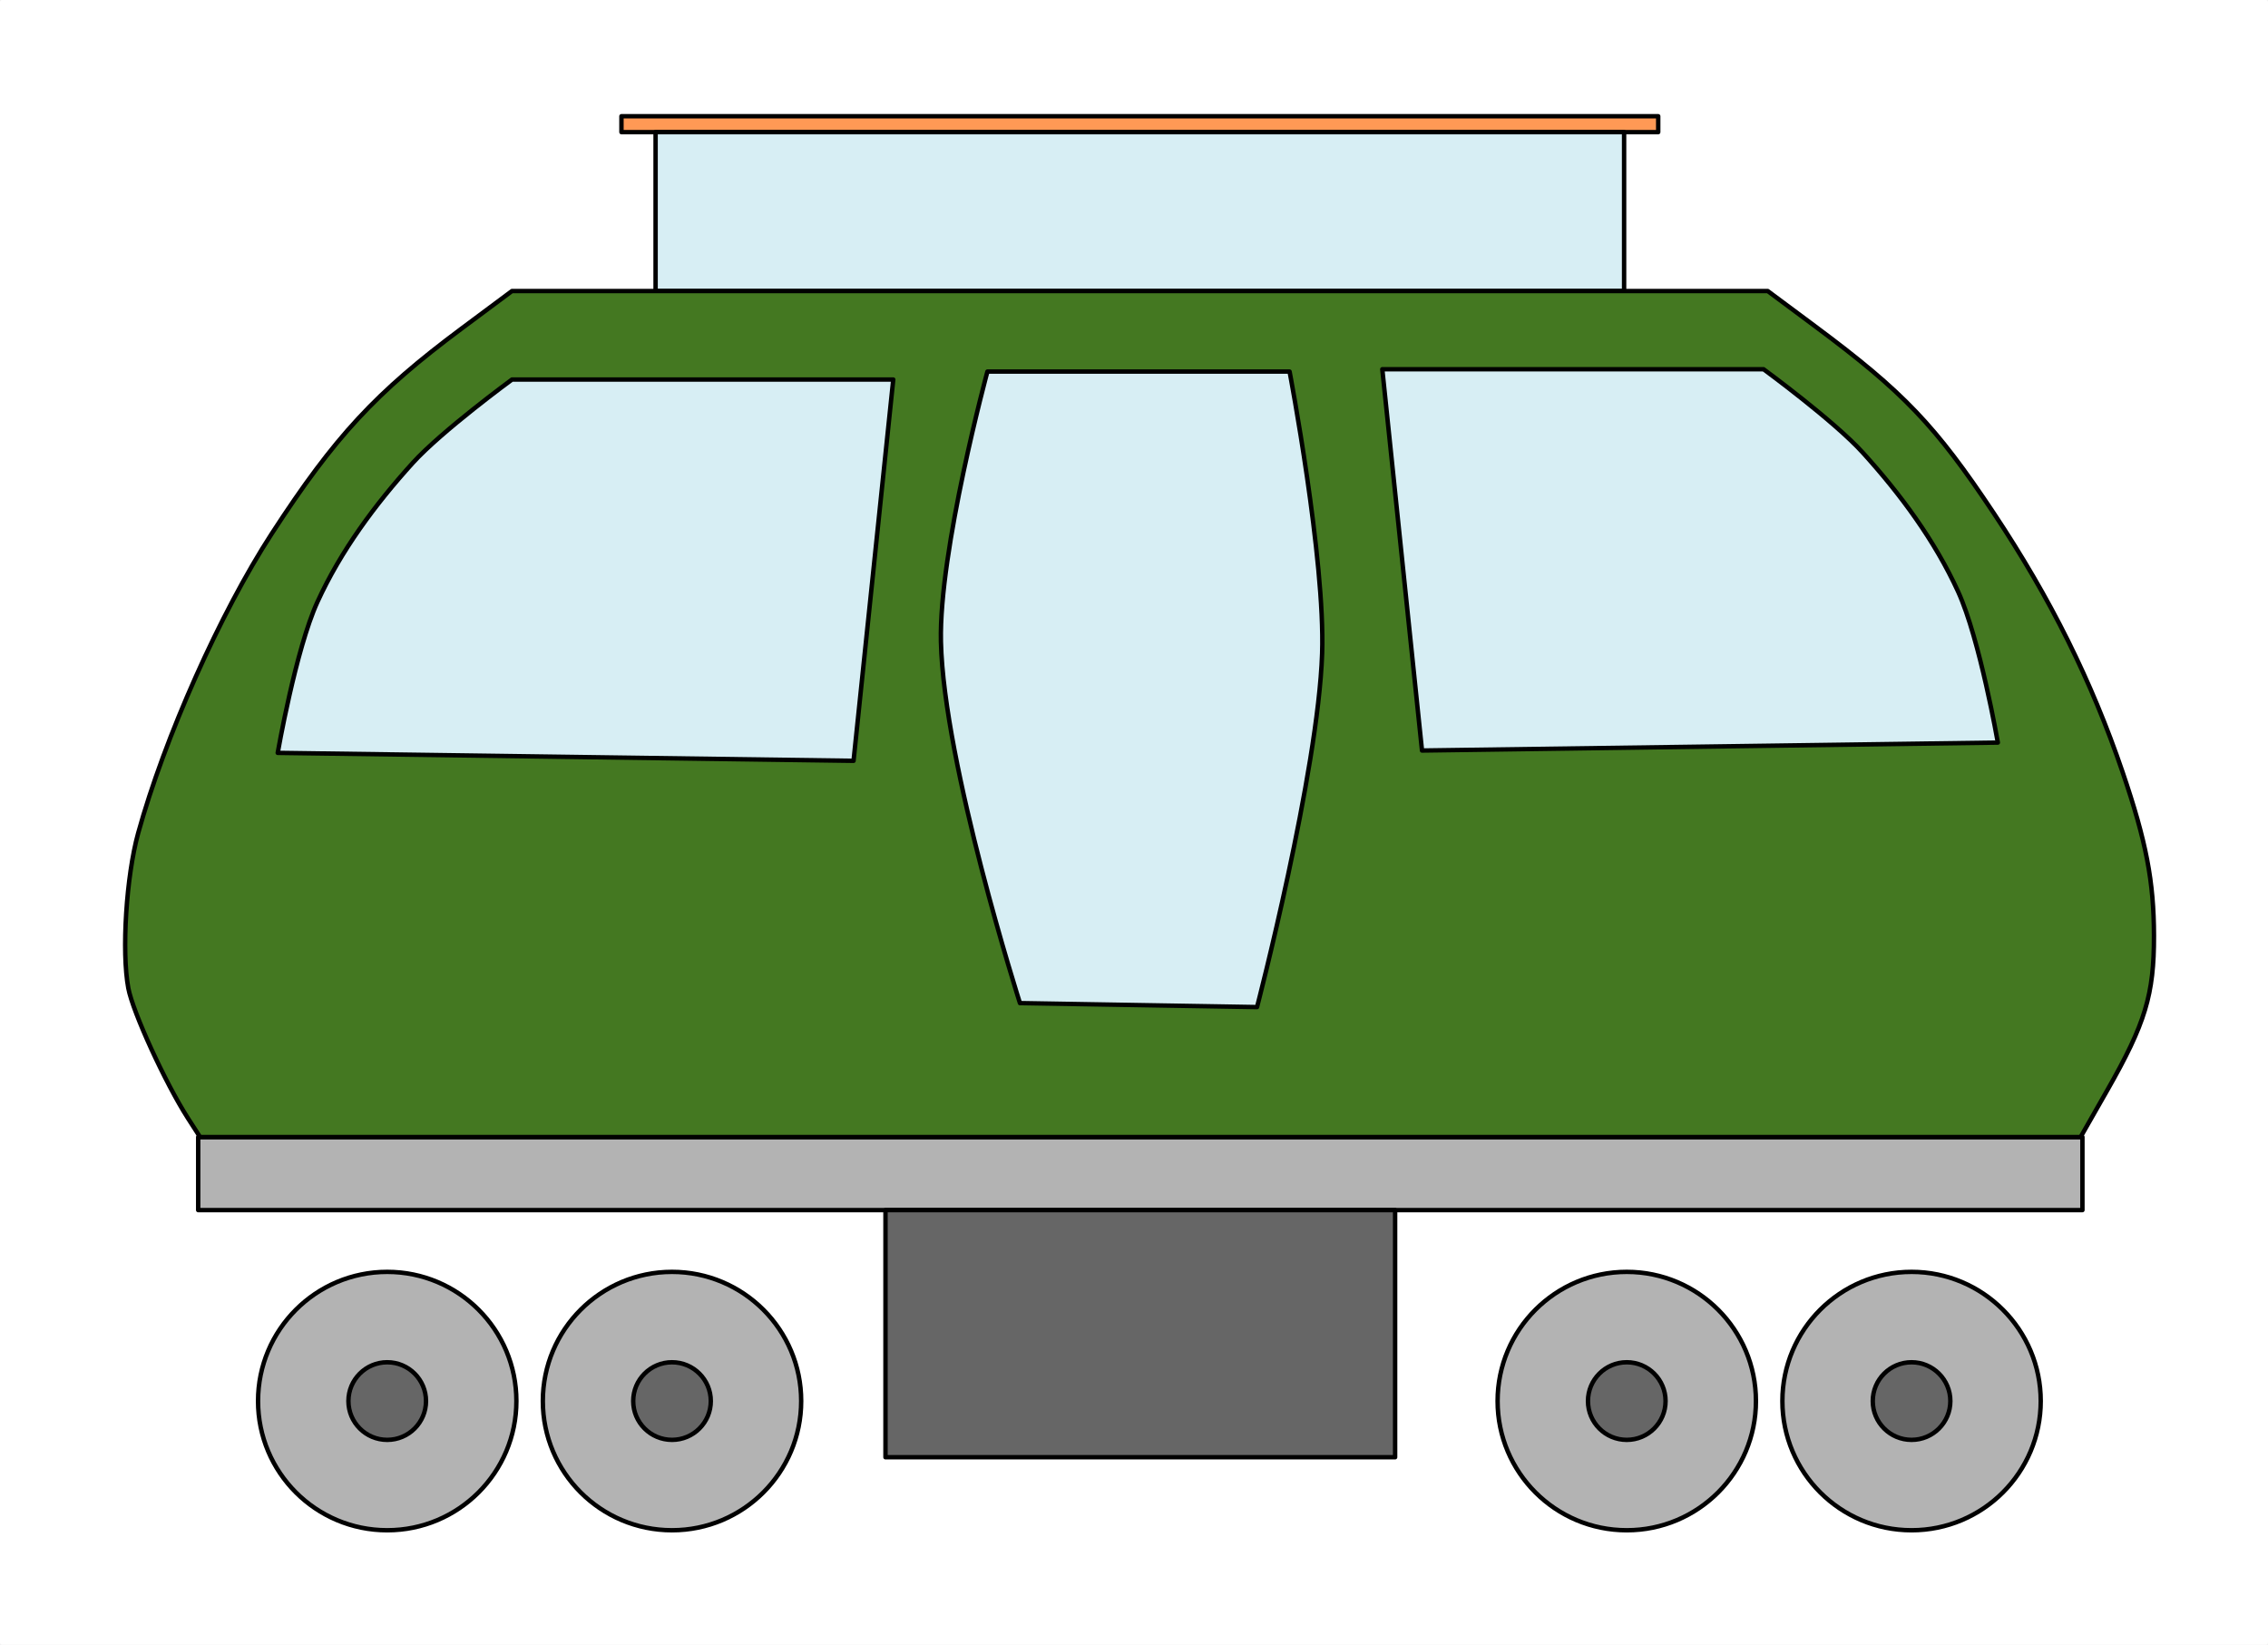
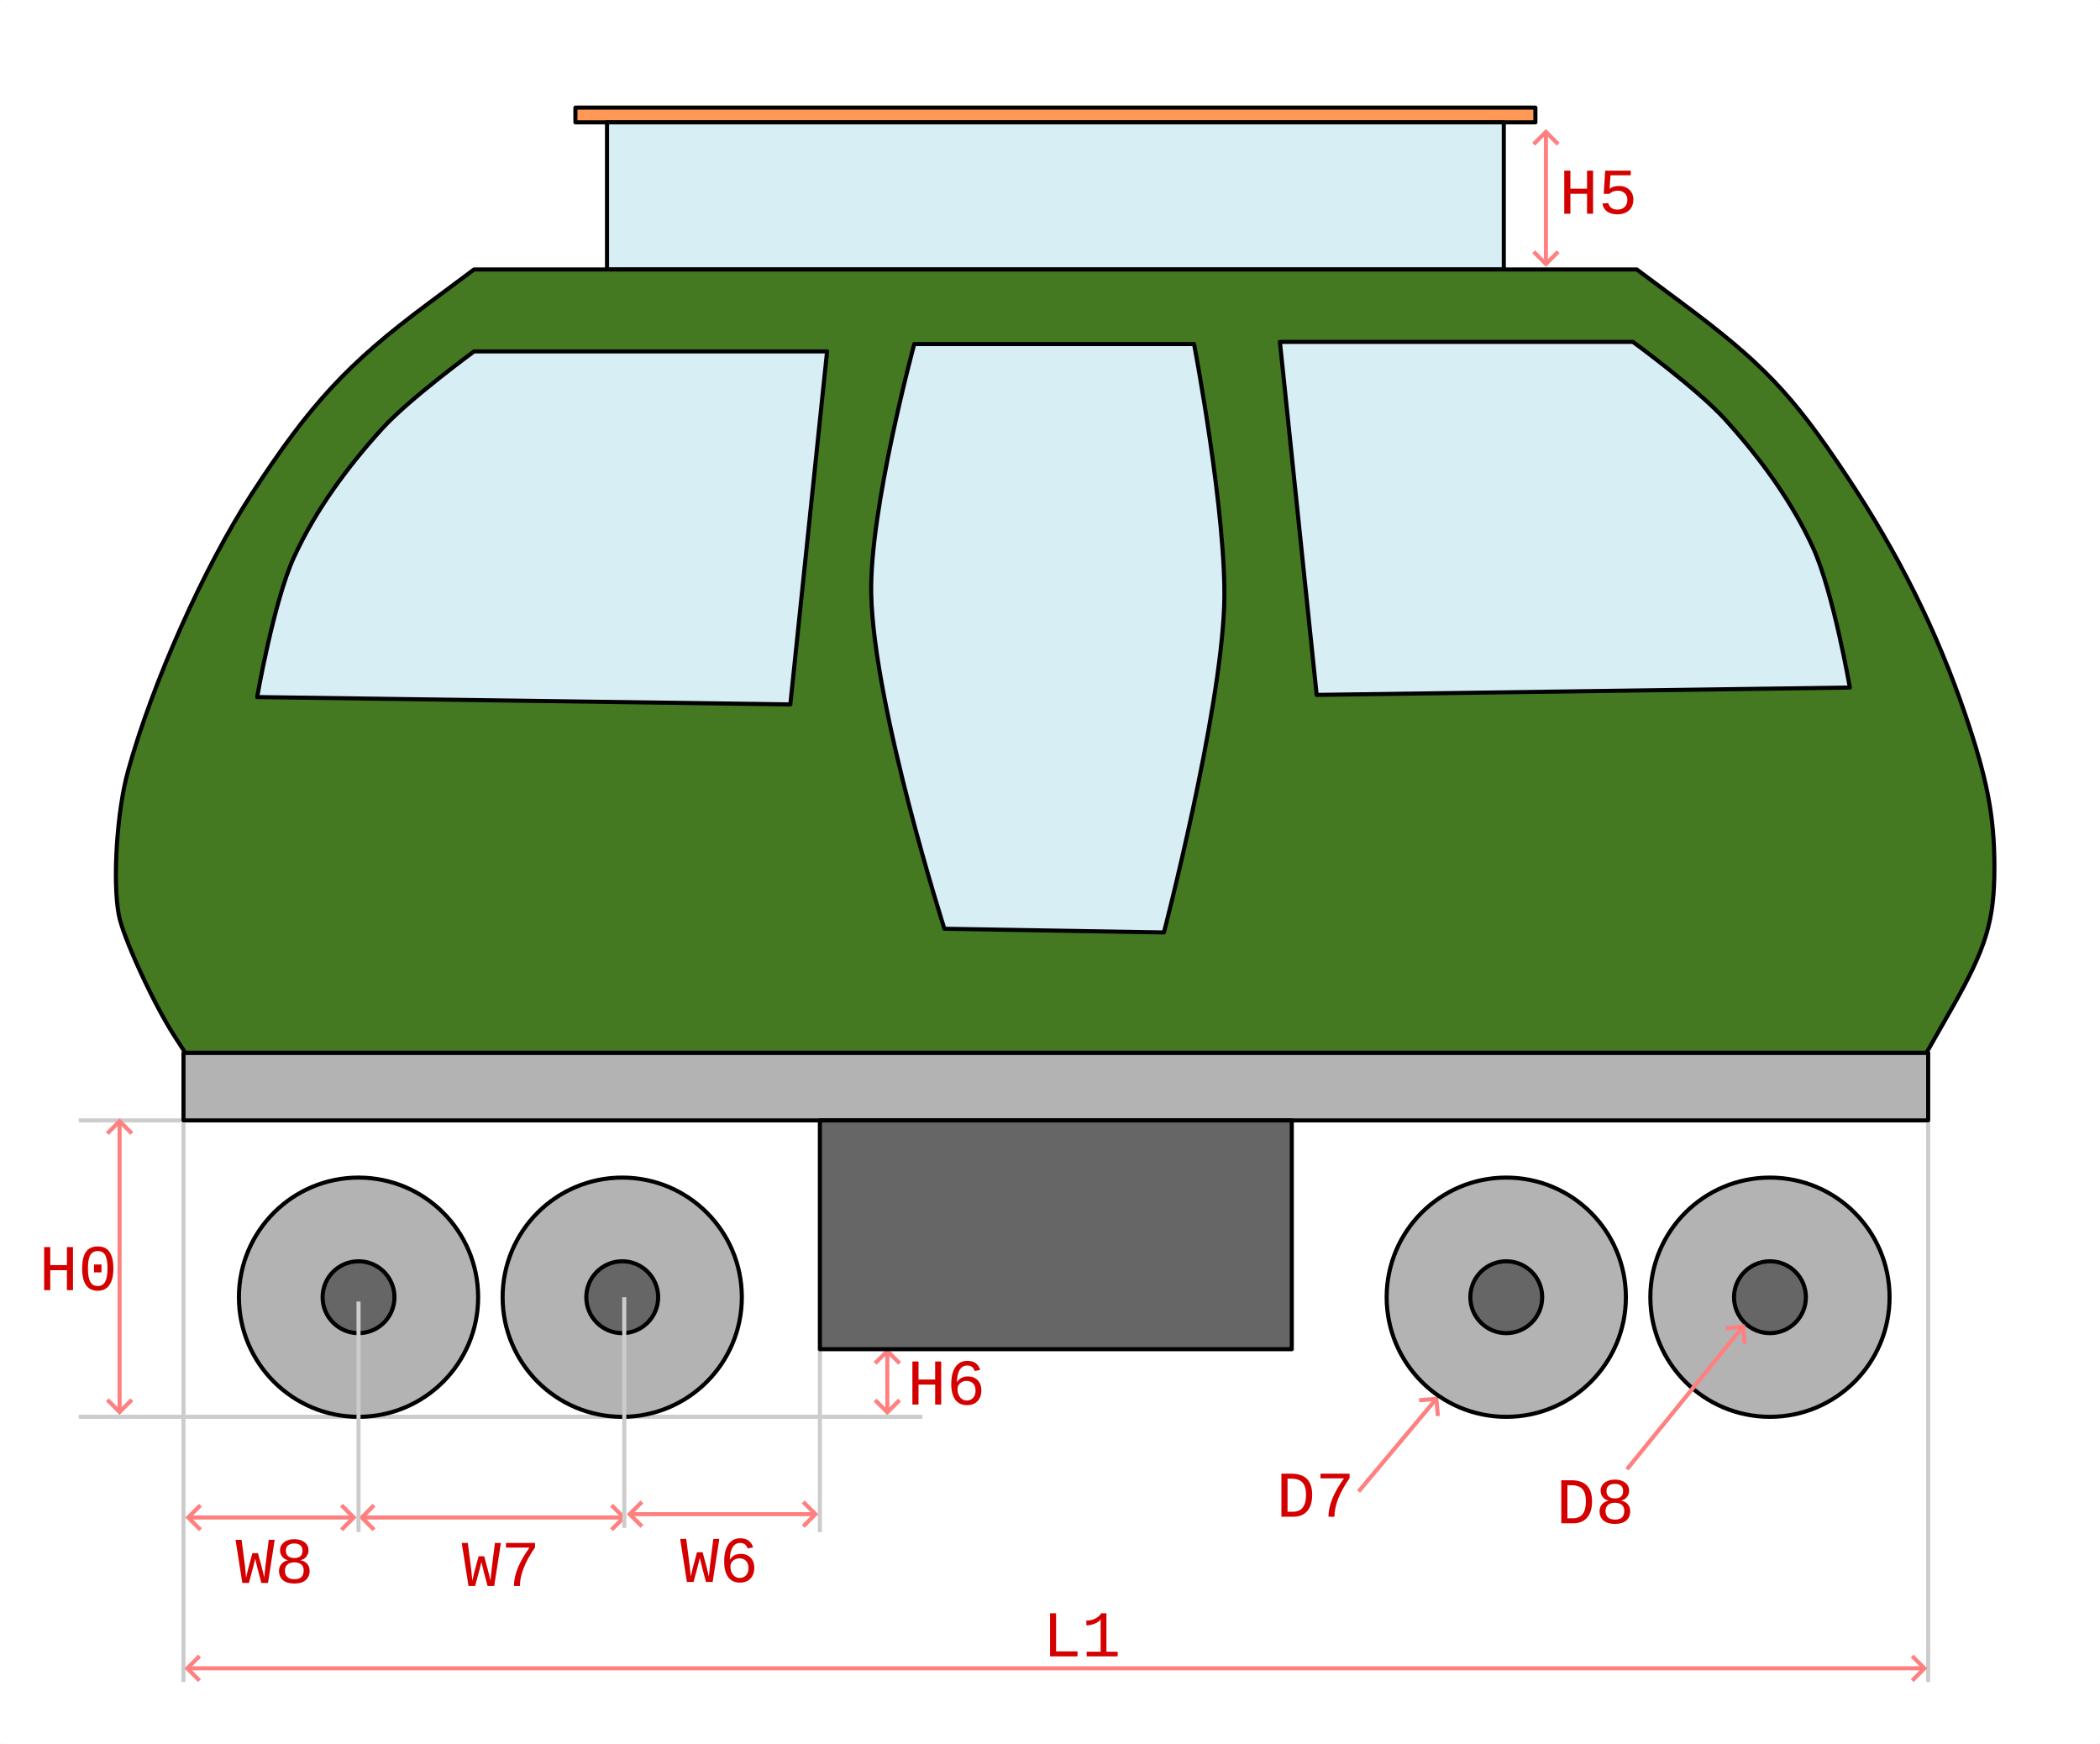
- <svg xmlns="http://www.w3.org/2000/svg" width="514.544" height="373.094" viewBox="0 0 136.14 98.715" version="1.1" id="svg1">
-   <defs id="defs1" />
+ <svg xmlns="http://www.w3.org/2000/svg" width="514.544" height="427.245" viewBox="0 0 136.14 113.042" version="1.1" id="svg1">
+   <defs id="defs1">
+     <rect x="237.628" y="570.402" width="52.782" height="33.541" id="rect26" />
+     <rect x="133.785" y="566.705" width="52.24" height="34.053" id="rect25" />
+     <rect x="37.587" y="563.171" width="57.827" height="33.765" id="rect24" />
+     <rect x="16.564" y="523.461" width="47.143" height="44.807" id="rect23" />
+     <marker style="overflow:visible" id="ArrowWide-0" refX="0" refY="0" orient="auto-start-reverse" markerWidth="1" markerHeight="1" viewBox="0 0 1 1" preserveAspectRatio="xMidYMid">
+       <path style="fill:none;stroke:context-stroke;stroke-width:1;stroke-linecap:butt" d="M 3,-3 0,0 3,3" transform="rotate(180,0.125,0)" id="path9-96" />
+     </marker>
+     <rect x="251.643" y="956.881" width="49.054" height="37.587" id="rect12-5" />
+     <marker style="overflow:visible" id="ArrowWide-2-0-1-7" refX="0" refY="0" orient="auto-start-reverse" markerWidth="1" markerHeight="1" viewBox="0 0 1 1" preserveAspectRatio="xMidYMid">
+       <path style="fill:none;stroke:context-stroke;stroke-width:1;stroke-linecap:butt" d="M 3,-3 0,0 3,3" transform="rotate(180,0.125,0)" id="path9-9-2-2-5" />
+     </marker>
+     <marker style="overflow:visible" id="ArrowWide-2-0-1-7-5" refX="0" refY="0" orient="auto-start-reverse" markerWidth="1" markerHeight="1" viewBox="0 0 1 1" preserveAspectRatio="xMidYMid">
+       <path style="fill:none;stroke:context-stroke;stroke-width:1;stroke-linecap:butt" d="M 3,-3 0,0 3,3" transform="rotate(180,0.125,0)" id="path9-9-2-2-5-7" />
+     </marker>
+     <marker style="overflow:visible" id="ArrowWide-2-6-4" refX="0" refY="0" orient="auto-start-reverse" markerWidth="1" markerHeight="1" viewBox="0 0 1 1" preserveAspectRatio="xMidYMid">
+       <path style="fill:none;stroke:context-stroke;stroke-width:1;stroke-linecap:butt" d="M 3,-3 0,0 3,3" transform="rotate(180,0.125,0)" id="path9-9-5-8" />
+     </marker>
+     <marker style="overflow:visible" id="ArrowWide-2-6-4-4" refX="0" refY="0" orient="auto-start-reverse" markerWidth="1" markerHeight="1" viewBox="0 0 1 1" preserveAspectRatio="xMidYMid">
+       <path style="fill:none;stroke:context-stroke;stroke-width:1;stroke-linecap:butt" d="M 3,-3 0,0 3,3" transform="rotate(180,0.125,0)" id="path9-9-5-8-3" />
+     </marker>
+     <marker style="overflow:visible" id="ArrowWide-2-6-4-40" refX="0" refY="0" orient="auto-start-reverse" markerWidth="1" markerHeight="1" viewBox="0 0 1 1" preserveAspectRatio="xMidYMid">
+       <path style="fill:none;stroke:context-stroke;stroke-width:1;stroke-linecap:butt" d="M 3,-3 0,0 3,3" transform="rotate(180,0.125,0)" id="path9-9-5-8-5" />
+     </marker>
+     <marker style="overflow:visible" id="ArrowWide-2-0-1-7-5-7" refX="0" refY="0" orient="auto-start-reverse" markerWidth="1" markerHeight="1" viewBox="0 0 1 1" preserveAspectRatio="xMidYMid">
+       <path style="fill:none;stroke:context-stroke;stroke-width:1;stroke-linecap:butt" d="M 3,-3 0,0 3,3" transform="rotate(180,0.125,0)" id="path9-9-2-2-5-7-7" />
+     </marker>
+     <rect x="16.564" y="523.461" width="47.143" height="44.807" id="rect23-9" />
+     <rect x="16.564" y="523.461" width="47.143" height="44.807" id="rect23-0" />
+     <rect x="133.785" y="566.705" width="52.24" height="34.053" id="rect25-0" />
+     <marker style="overflow:visible" id="ArrowWide-2-6-4-40-4" refX="0" refY="0" orient="auto-start-reverse" markerWidth="1" markerHeight="1" viewBox="0 0 1 1" preserveAspectRatio="xMidYMid">
+       <path style="fill:none;stroke:context-stroke;stroke-width:1;stroke-linecap:butt" d="M 3,-3 0,0 3,3" transform="rotate(180,0.125,0)" id="path9-9-5-8-5-6" />
+     </marker>
+     <rect x="133.785" y="566.705" width="52.24" height="34.053" id="rect25-0-8" />
+     <marker style="overflow:visible" id="ArrowWide-2-6-4-40-4-7" refX="0" refY="0" orient="auto-start-reverse" markerWidth="1" markerHeight="1" viewBox="0 0 1 1" preserveAspectRatio="xMidYMid">
+       <path style="fill:none;stroke:context-stroke;stroke-width:1;stroke-linecap:butt" d="M 3,-3 0,0 3,3" transform="rotate(180,0.125,0)" id="path9-9-5-8-5-6-2" />
+     </marker>
+   </defs>
  <g id="layer1" transform="translate(-13.21686,-32.52544)">
-     <rect style="fill:#ffffff;stroke:#ffffff;stroke-width:0.265;stroke-linejoin:round" id="rect7" width="135.875" height="98.45" x="13.349" y="32.658" />
+     <rect style="fill:#ffffff;stroke:#ffffff;stroke-width:0.265;stroke-linejoin:round" id="rect7" width="135.875" height="112.777" x="13.349" y="32.658" />
+     <text xml:space="preserve" transform="matrix(0.2645833,0,0,0.2645833,78.70137,-22.43814)" id="text24-6-9" style="font-size:16px;line-height:normal;font-family:'Liberation Mono';-inkscape-font-specification:'Liberation Mono';text-decoration-color:#000000;white-space:pre;shape-inside:url(#rect25-0-8);display:inline;fill:#d40000;stroke-width:1;-inkscape-stroke:none;stop-color:#000000">
+       <tspan x="133.785" y="580.942" id="tspan1">D8</tspan>
+     </text>
+     <path style="fill:none;stroke:#ff8080;stroke-width:0.265;stroke-linejoin:round;stroke-dasharray:none;marker-end:url(#ArrowWide-2-6-4-40-4)" d="m 101.292,129.208 5,-5.959" id="path12-0-7-7-92-5" />
+     <text xml:space="preserve" transform="matrix(0.2645833,0,0,0.2645833,60.5577,-22.86317)" id="text24-6" style="font-size:16px;line-height:normal;font-family:'Liberation Mono';-inkscape-font-specification:'Liberation Mono';text-decoration-color:#000000;white-space:pre;shape-inside:url(#rect25-0);display:inline;fill:#d40000;stroke-width:1;-inkscape-stroke:none;stop-color:#000000">
+       <tspan x="133.785" y="580.942" id="tspan2">D7</tspan>
+     </text>
+     <text xml:space="preserve" transform="matrix(0.2645833,0,0,0.2645833,109.9093,-95.88806)" id="text22-8" style="font-size:16px;line-height:normal;font-family:'Liberation Mono';-inkscape-font-specification:'Liberation Mono';text-decoration-color:#000000;white-space:pre;shape-inside:url(#rect23-9);display:inline;fill:#d40000;stroke-width:1;-inkscape-stroke:none;stop-color:#000000">
+       <tspan x="16.564" y="537.697" id="tspan3">H5</tspan>
+     </text>
+     <text xml:space="preserve" transform="matrix(0.2645833,0,0,0.2645833,67.64887,-18.69447)" id="text22-1" style="font-size:16px;line-height:normal;font-family:'Liberation Mono';-inkscape-font-specification:'Liberation Mono';text-decoration-color:#000000;white-space:pre;shape-inside:url(#rect23-0);display:inline;fill:#d40000;stroke-width:1;-inkscape-stroke:none;stop-color:#000000">
+       <tspan x="16.564" y="537.697" id="tspan4">H6</tspan>
+     </text>
+     <path style="fill:none;stroke:#ff8080;stroke-width:0.265;stroke-linejoin:round;stroke-dasharray:none;marker-start:url(#ArrowWide-2-6-4-40);marker-end:url(#ArrowWide-2-6-4-40)" d="M 66.016,130.678 H 54.104" id="path12-0-7-7-92" />
+     <path style="fill:none;stroke:#ff8080;stroke-width:0.265;stroke-linejoin:round;stroke-dasharray:none;marker-start:url(#ArrowWide-2-6-4-4);marker-end:url(#ArrowWide-2-6-4-4)" d="M 53.591,130.894 H 36.736" id="path12-0-7-7-9" />
+     <path style="fill:none;stroke:#cccccc;stroke-width:0.265;stroke-linejoin:round;stroke-dasharray:none" d="m 66.369,119.985 v 11.858" id="path11-2-88" />
+     <path style="fill:none;stroke:#ff8080;stroke-width:0.265;stroke-linejoin:round;stroke-dasharray:none;marker-start:url(#ArrowWide-2-0-1-7-5);marker-end:url(#ArrowWide-2-0-1-7-5)" d="m 70.741,120.169 v 3.842" id="path12-0-9-9-1-5" />
+     <path style="fill:none;stroke:#cccccc;stroke-width:0.265;stroke-linejoin:round;stroke-dasharray:none" d="m 18.323,105.152 h 6.658" id="path11-2-8-4-6" />
+     <path style="fill:none;stroke:#cccccc;stroke-width:0.265;stroke-linejoin:round;stroke-dasharray:none" d="m 18.323,124.367 h 54.692" id="path11-2-8-4" />
    <circle style="fill:#b3b3b3;stroke:#000000;stroke-width:0.265;stroke-linejoin:round" id="path2" cx="36.46" cy="116.614" r="7.754" />
    <circle style="fill:#666666;stroke:#000000;stroke-width:0.265;stroke-linejoin:round" id="path2-1" cx="36.46" cy="116.614" r="2.329" />
    <circle style="fill:#b3b3b3;stroke:#000000;stroke-width:0.265;stroke-linejoin:round" id="path2-3" cx="53.555" cy="116.614" r="7.754" />
    <rect style="fill:#b3b3b3;stroke:#000000;stroke-width:0.265;stroke-linejoin:round" id="rect2" width="113.105" height="4.383" x="25.113" y="100.769" />
    <circle style="fill:#666666;stroke:#000000;stroke-width:0.265;stroke-linejoin:round" id="path2-1-3" cx="53.555" cy="116.614" r="2.329" />
    <circle style="fill:#b3b3b3;stroke:#000000;stroke-width:0.265;stroke-linejoin:round" id="path2-6" cx="110.866" cy="116.614" r="7.754" />
    <circle style="fill:#666666;stroke:#000000;stroke-width:0.265;stroke-linejoin:round" id="path2-1-1" cx="110.866" cy="116.614" r="2.329" />
    <circle style="fill:#b3b3b3;stroke:#000000;stroke-width:0.265;stroke-linejoin:round" id="path2-3-8" cx="127.961" cy="116.614" r="7.754" />
    <circle style="fill:#666666;stroke:#000000;stroke-width:0.265;stroke-linejoin:round" id="path2-1-3-7" cx="127.961" cy="116.614" r="2.329" />
    <rect style="fill:#666666;stroke:#000000;stroke-width:0.265;stroke-linejoin:round" id="rect3" width="30.592" height="14.833" x="66.369" y="105.152" />
    <rect style="fill:#ff9955;stroke:#000000;stroke-width:0.265;stroke-linejoin:round" id="rect4" width="62.234" height="0.954" x="50.52" y="39.502" />
    <rect style="fill:#d7eef4;stroke:#000000;stroke-width:0.265;stroke-linejoin:round" id="rect4-6" width="58.137" height="9.539" x="52.569" y="40.456" />
    <path style="fill:#447821;stroke:#000000;stroke-width:0.265;stroke-linejoin:round" d="m 24.497,99.637 c -1.361,-2.119 -3.309,-6.369 -3.579,-7.807 -0.41,-2.188 -0.121,-6.718 0.591,-9.297 1.589,-5.747 4.92,-13.212 8.032,-17.998 3.781,-5.814 6.219,-8.447 11.382,-12.29 l 3.024,-2.251 h 37.691 37.691 l 2.834,2.107 c 5.313,3.95 7.222,5.948 10.744,11.242 3.398,5.107 5.866,10.068 7.72,15.517 1.421,4.177 1.879,6.561 1.885,9.828 0.006,3.532 -0.518,5.265 -2.807,9.279 l -1.597,2.801 -56.441,2.4e-4 -56.441,2.5e-4 z" id="path7" />
    <path style="fill:#d7eef4;stroke:#000000;stroke-width:0.265;stroke-linejoin:round" d="m 72.488,54.827 h 18.138 c 0,0 2.145,11.258 1.953,16.925 -0.242,7.156 -3.907,21.216 -3.907,21.216 l -14.231,-0.238 c 0,0 -4.577,-14.338 -4.744,-21.692 -0.124,-5.46 2.79,-16.21 2.79,-16.21 z" id="path5" />
    <path style="fill:#d7eef4;stroke:#000000;stroke-width:0.265;stroke-linejoin:round" d="m 43.952,55.304 22.884,2e-6 -2.384,22.884 -34.565,-0.477 c 0,0 1.084,-6.219 2.384,-9.058 1.403,-3.066 3.456,-5.845 5.721,-8.343 1.743,-1.922 5.959,-5.006 5.959,-5.006 z" id="path6" />
    <path style="fill:#d7eef4;stroke:#000000;stroke-width:0.265;stroke-linejoin:round" d="m 119.075,54.686 -22.884,2e-6 2.384,22.884 34.565,-0.477 c 0,0 -1.084,-6.219 -2.384,-9.058 -1.403,-3.066 -3.456,-5.845 -5.721,-8.343 -1.743,-1.922 -5.959,-5.006 -5.959,-5.006 z" id="path6-1" />
+     <path style="fill:none;stroke:#ff8080;stroke-width:0.265;stroke-linejoin:round;stroke-dasharray:none;marker-start:url(#ArrowWide-2-0-1-7);marker-end:url(#ArrowWide-2-0-1-7)" d="m 20.968,105.271 v 18.717" id="path12-0-9-9-1" />
+     <path style="fill:none;stroke:#cccccc;stroke-width:0.265;stroke-linejoin:round;stroke-dasharray:none" d="m 25.113,105.284 v 36.274" id="path11-2" />
+     <path style="fill:none;stroke:#cccccc;stroke-width:0.265;stroke-linejoin:round;stroke-dasharray:none" d="m 138.218,105.284 v 36.274" id="path11-2-8" />
+     <path style="fill:none;stroke:#ff8080;stroke-width:0.265;stroke-linejoin:round;stroke-dasharray:none;marker-start:url(#ArrowWide-0);marker-end:url(#ArrowWide-0)" d="M 137.908,140.671 H 25.423" id="path12-6" />
+     <text xml:space="preserve" transform="matrix(0.2645833,0,0,0.2645833,14.21645,-117.0482)" id="text12-4" style="font-size:16px;line-height:normal;font-family:'Liberation Mono';-inkscape-font-specification:'Liberation Mono';text-decoration-color:#000000;white-space:pre;shape-inside:url(#rect12-5);display:inline;fill:#d40000;stroke-width:1;-inkscape-stroke:none;stop-color:#000000">
+       <tspan x="251.643" y="971.117" id="tspan5">L1</tspan>
+     </text>
+     <path style="fill:none;stroke:#cccccc;stroke-width:0.265;stroke-linejoin:round;stroke-dasharray:none" d="m 53.687,116.614 v 14.952" id="path11-2-88-6" />
+     <path style="fill:none;stroke:#cccccc;stroke-width:0.265;stroke-linejoin:round;stroke-dasharray:none" d="m 36.46,116.891 v 14.952" id="path11-2-88-6-8" />
+     <path style="fill:none;stroke:#ff8080;stroke-width:0.265;stroke-linejoin:round;stroke-dasharray:none;marker-start:url(#ArrowWide-2-6-4);marker-end:url(#ArrowWide-2-6-4)" d="M 36.084,130.894 H 25.483" id="path12-0-7-7" />
+     <path style="fill:none;stroke:#ff8080;stroke-width:0.265;stroke-linejoin:round;stroke-dasharray:none;marker-start:url(#ArrowWide-2-0-1-7-5-7);marker-end:url(#ArrowWide-2-0-1-7-5-7)" d="m 113.436,41.143 v 8.428" id="path12-0-9-9-1-5-1" />
+     <text xml:space="preserve" transform="matrix(0.2645833,0,0,0.2645833,11.36224,-26.11103)" id="text22" style="font-size:16px;line-height:normal;font-family:'Liberation Mono';-inkscape-font-specification:'Liberation Mono';text-decoration-color:#000000;white-space:pre;shape-inside:url(#rect23);display:inline;fill:#d40000;stroke-width:1;-inkscape-stroke:none;stop-color:#000000">
+       <tspan x="16.564" y="537.697" id="tspan6">H0</tspan>
+     </text>
+     <text xml:space="preserve" transform="matrix(0.2645833,0,0,0.2645833,47.36492,-17.69864)" id="text23" style="font-size:16px;line-height:normal;font-family:'Liberation Mono';-inkscape-font-specification:'Liberation Mono';text-decoration-color:#000000;white-space:pre;shape-inside:url(#rect24);display:inline;fill:#d40000;stroke-width:1;-inkscape-stroke:none;stop-color:#000000">
+       <tspan x="37.588" y="577.408" id="tspan7">W6</tspan>
+     </text>
+     <text xml:space="preserve" transform="matrix(0.2645833,0,0,0.2645833,7.753689,-18.37287)" id="text24" style="font-size:16px;line-height:normal;font-family:'Liberation Mono';-inkscape-font-specification:'Liberation Mono';text-decoration-color:#000000;white-space:pre;shape-inside:url(#rect25);display:inline;fill:#d40000;stroke-width:1;-inkscape-stroke:none;stop-color:#000000">
+       <tspan x="133.785" y="580.942" id="tspan8">W7</tspan>
+     </text>
+     <text xml:space="preserve" transform="matrix(0.2645833,0,0,0.2645833,-34.38592,-19.55278)" id="text25" style="font-size:16px;line-height:normal;font-family:'Liberation Mono';-inkscape-font-specification:'Liberation Mono';text-decoration-color:#000000;white-space:pre;shape-inside:url(#rect26);display:inline;fill:#d40000;stroke-width:1;-inkscape-stroke:none;stop-color:#000000">
+       <tspan x="237.627" y="584.639" id="tspan9">W8</tspan>
+     </text>
+     <path style="fill:none;stroke:#ff8080;stroke-width:0.265;stroke-linejoin:round;stroke-dasharray:none;marker-end:url(#ArrowWide-2-6-4-40-4-7)" d="m 118.691,127.767 7.478,-9.201" id="path12-0-7-7-92-5-9" />
  </g>
</svg>
